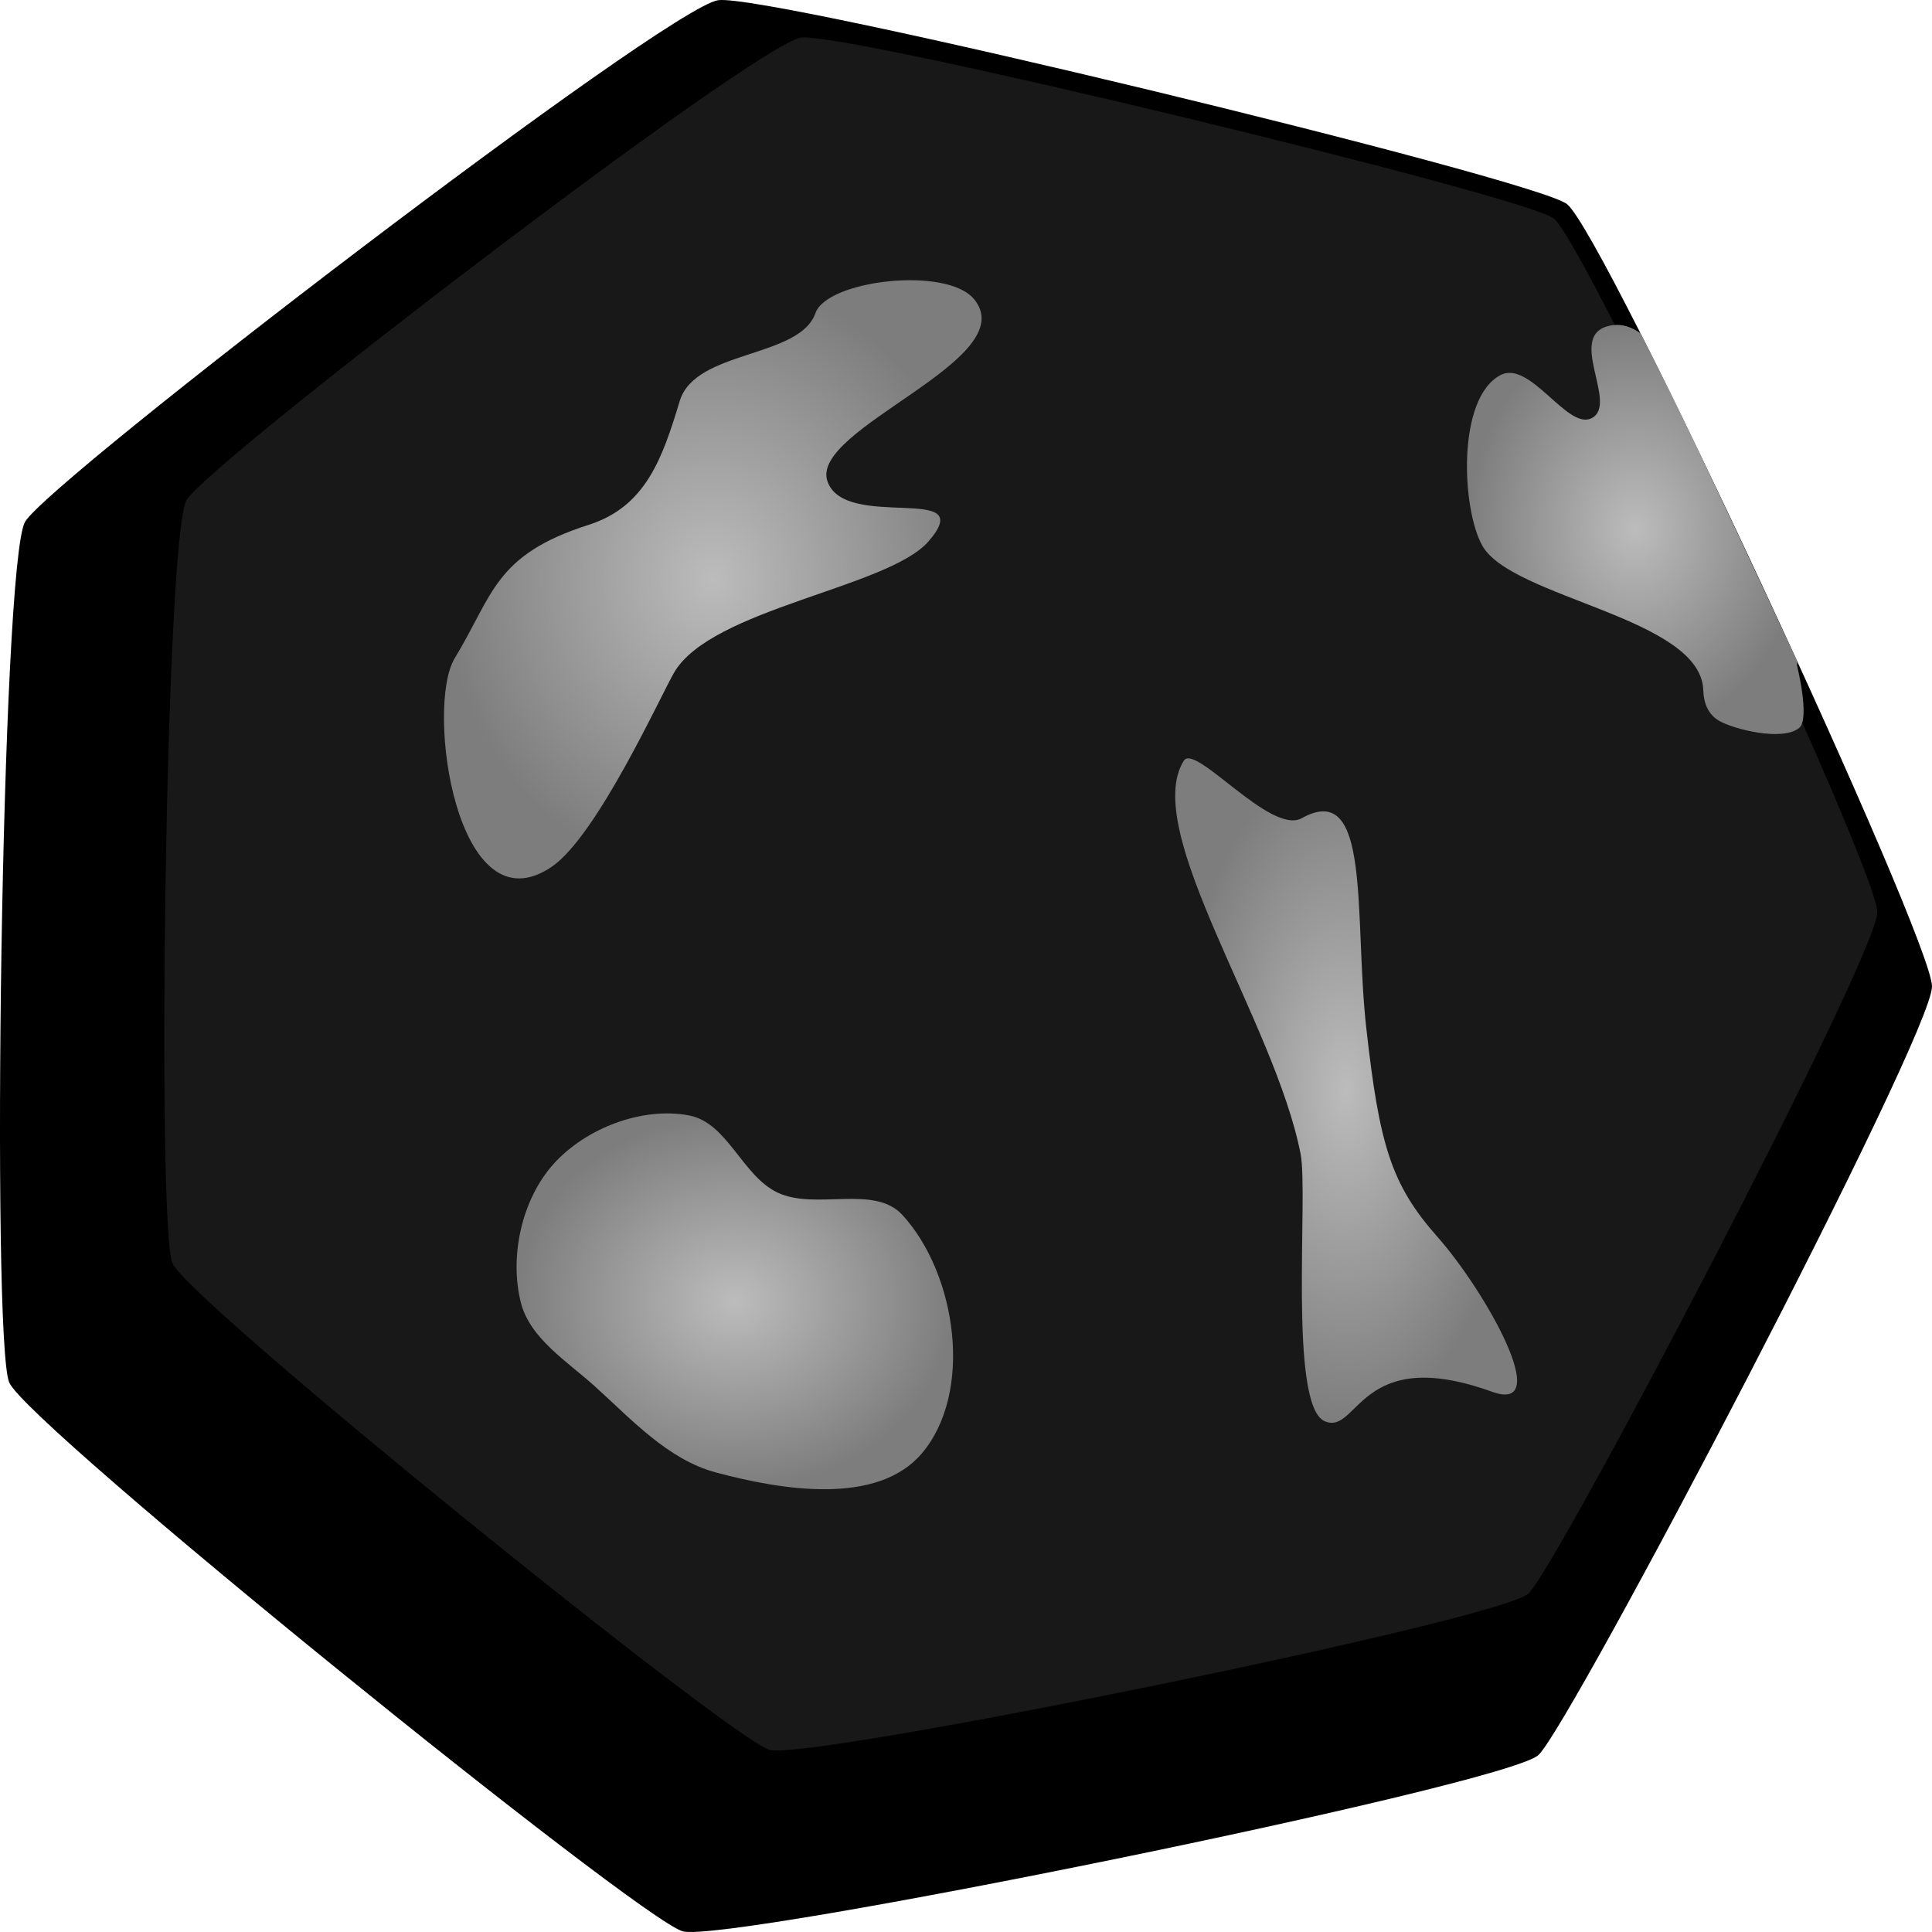
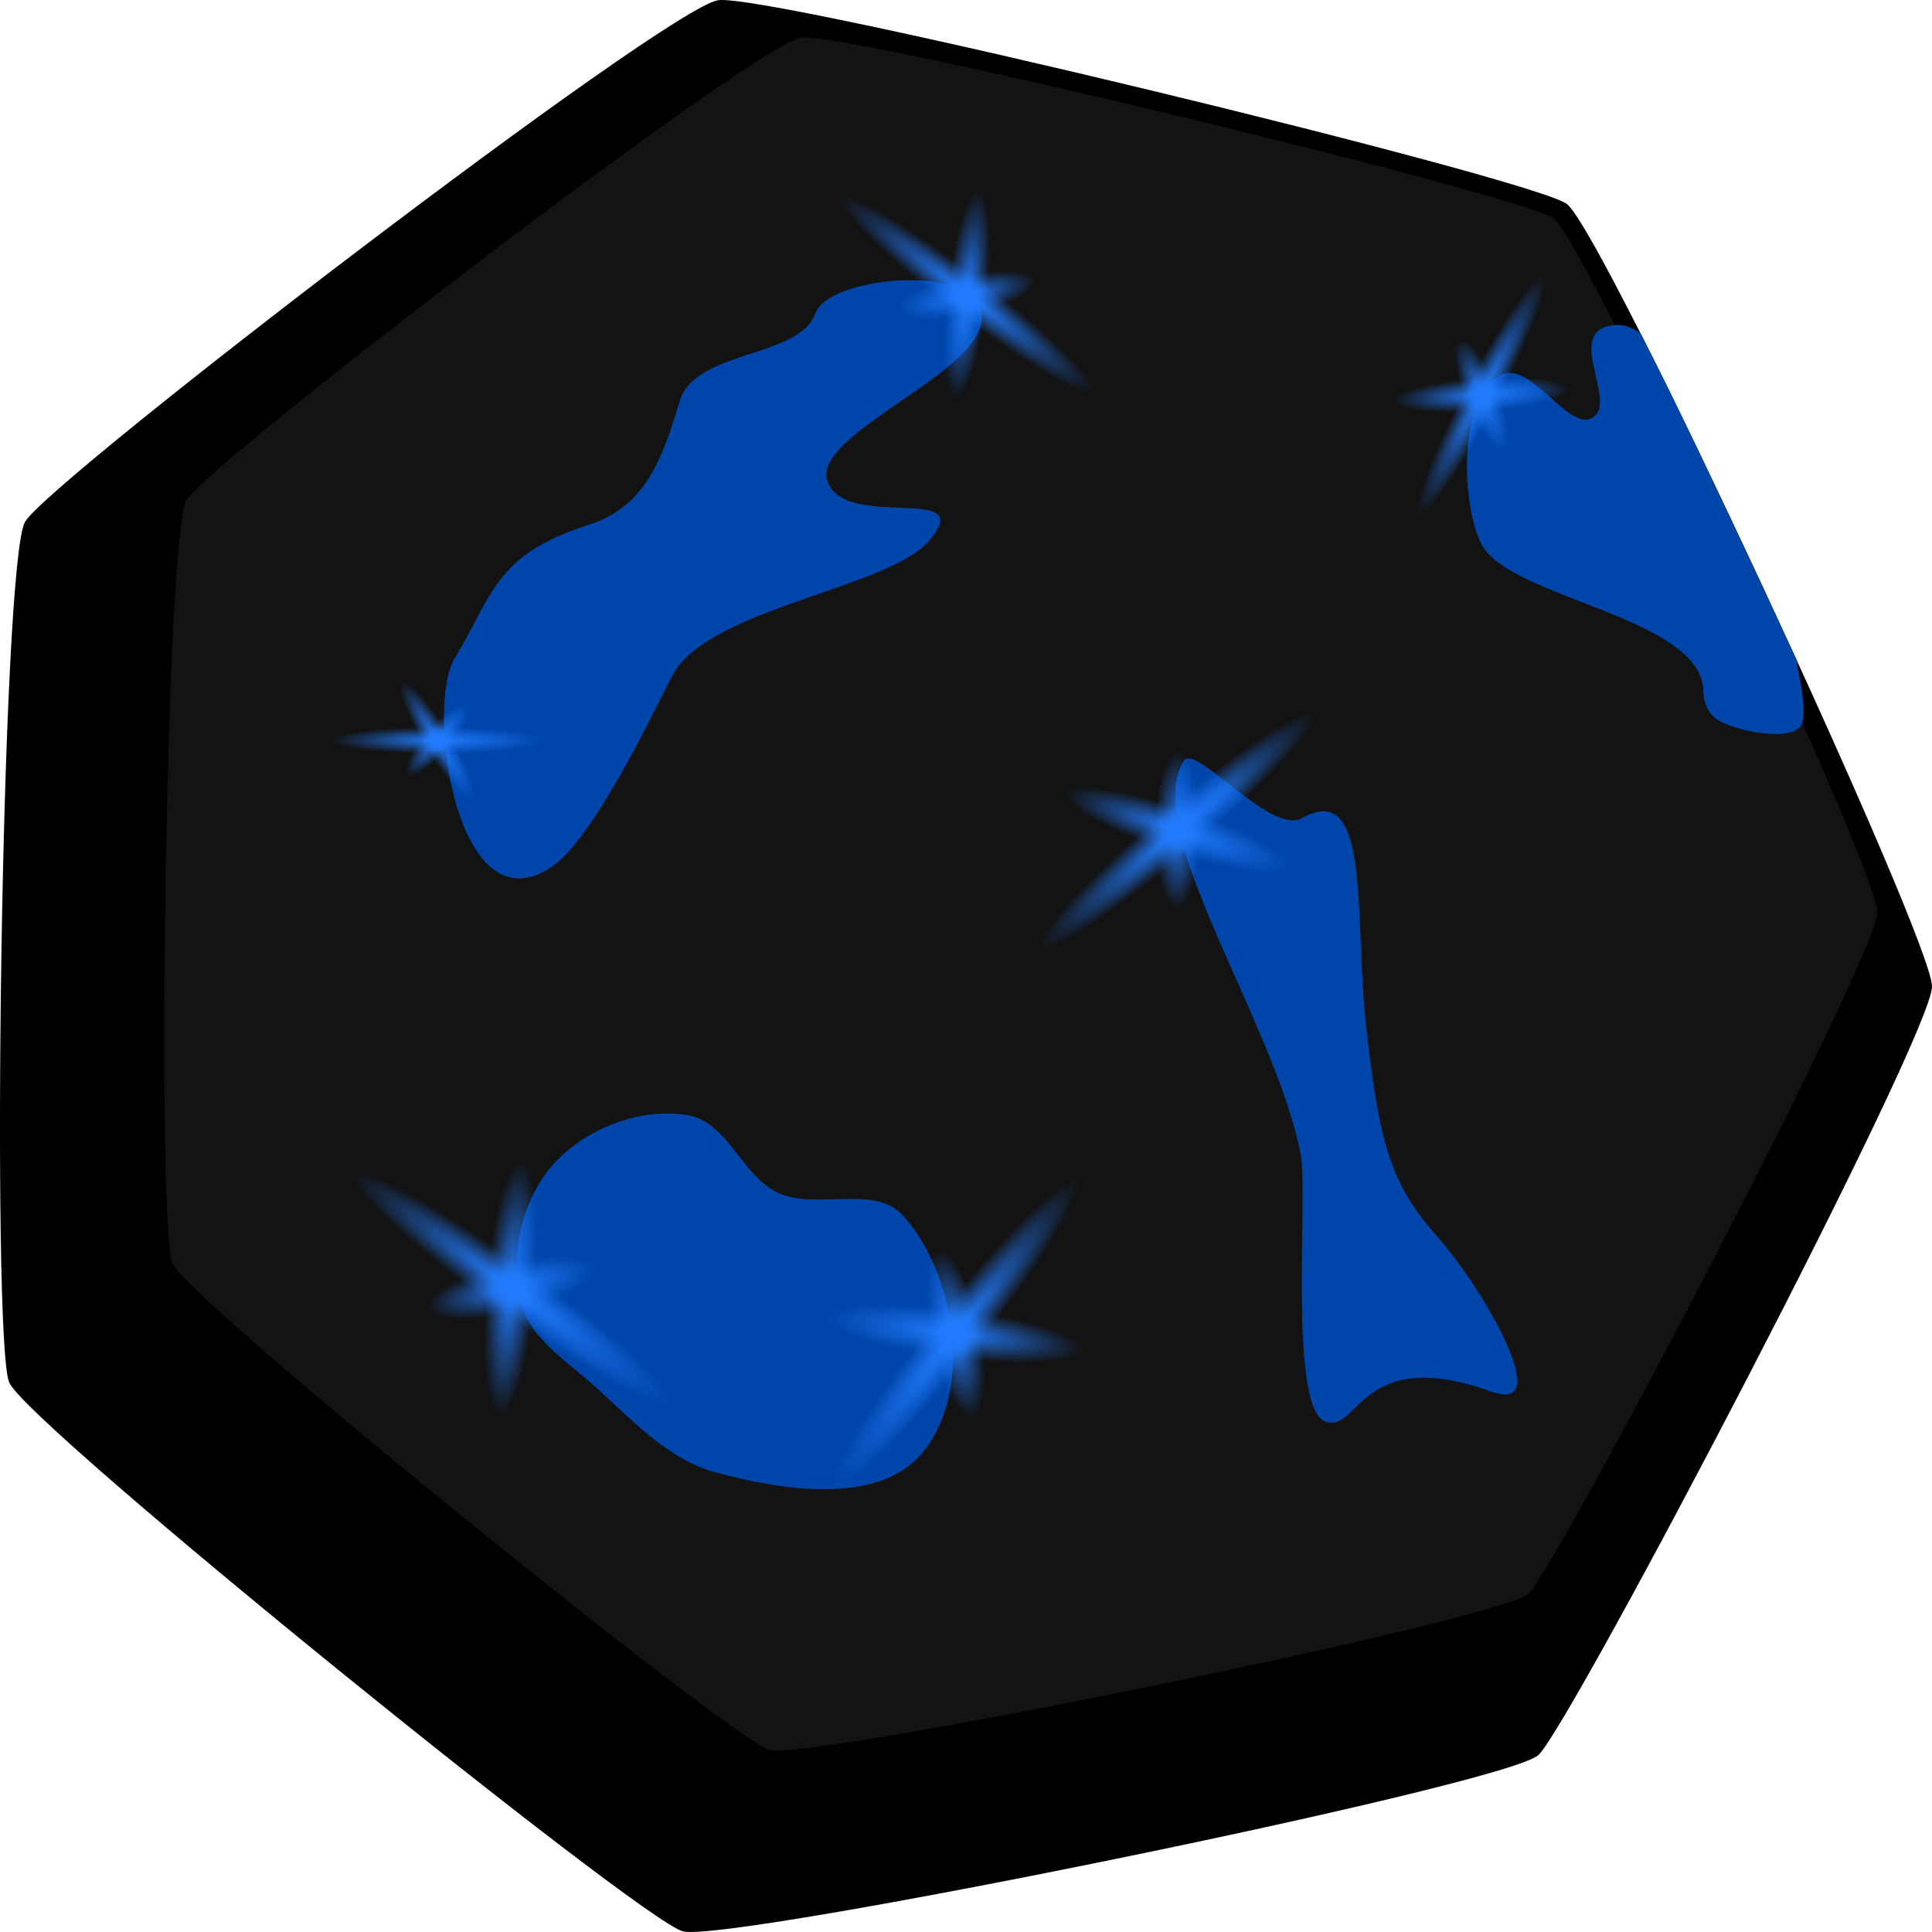
- <svg xmlns="http://www.w3.org/2000/svg" width="100px" height="100px" version="1.1" xml:space="preserve" style="fill-rule:evenodd;clip-rule:evenodd;stroke-linejoin:round;stroke-miterlimit:1.414;">
+ <svg xmlns="http://www.w3.org/2000/svg" width="100px" height="100px" viewBox="0 0 100 100" version="1.1" xml:space="preserve" style="fill-rule:evenodd;clip-rule:evenodd;stroke-linejoin:round;stroke-miterlimit:1.414;">
  <g>
    <path id="path3704" d="M37.173,0.01c2.584,-0.366 42.271,9.239 43.936,10.555c1.942,1.536 18.867,37.964 18.891,40.488c0.024,2.523 -18.692,38.223 -20.37,39.787c-1.679,1.564 -42.019,9.758 -44.292,9.125c-2.273,-0.632 -33.928,-26.211 -34.861,-28.408c-0.932,-2.197 -0.414,-42.42 0.821,-44.549c1.243,-2.14 33.194,-26.618 35.875,-26.998l0,0Z" style="fill-rule:nonzero;" />
-     <path id="path3706" d="M41.464,1.947c2.291,-0.325 37.48,8.192 38.955,9.359c1.723,1.362 16.73,33.662 16.751,35.9c0.022,2.237 -16.572,33.891 -18.06,35.277c-1.489,1.388 -37.258,8.651 -39.273,8.092c-2.015,-0.561 -30.084,-23.241 -30.911,-25.189c-0.825,-1.948 -0.367,-37.613 0.729,-39.501c1.101,-1.898 29.432,-23.601 31.809,-23.938l0,0Z" style="fill:#181818;fill-rule:nonzero;" />
-     <path id="path3710" d="M77.22,72.035c-6.894,-2.487 -6.906,2.273 -8.651,1.529c-1.897,-0.81 -0.841,-11.737 -1.25,-13.834c-1.332,-6.85 -8.297,-16.75 -6.047,-20.353c0.586,-0.941 4.499,3.869 6.107,2.972c3.628,-2.023 2.687,5.051 3.341,10.873c0.679,6.056 1.282,8.086 3.691,10.808c2.443,2.759 6.088,9.189 2.809,8.005l0,0Z" style="fill:url(#_Radial1);fill-rule:nonzero;" />
-     <path id="path3708" d="M82.361,21.655c1.505,-0.717 -1.452,-4.45 1.095,-4.821c0.513,-0.075 1.01,0.096 1.459,0.418c0,0 1.378,2.635 3.652,7.455c2.286,4.832 4.464,9.53 4.464,9.53c-0.017,0.078 0.001,0.119 -0.02,0.194c0,0 0.683,2.747 0.123,3.237c-0.864,0.728 -3.416,0.068 -4.144,-0.354c-0.569,-0.33 -0.803,-0.89 -0.828,-1.577c-0.101,-3.778 -9.929,-4.772 -11.444,-7.504c-1.062,-1.913 -1.317,-7.616 0.94,-8.814c1.532,-0.813 3.451,2.832 4.702,2.236l0.001,0Z" style="fill:url(#_Radial2);fill-rule:nonzero;" />
-     <path id="path3712" d="M50.423,15.491c2.559,3.129 -8.546,6.693 -7.594,9.423c0.91,2.611 7.913,0.019 5.229,3.109c-2.088,2.404 -11.243,3.475 -13.168,6.791c-0.69,1.188 -3.977,8.431 -6.318,10.039c-4.945,3.396 -6.568,-8.272 -5.038,-10.78c1.991,-3.265 2.04,-5.347 6.933,-6.907c2.964,-0.945 3.817,-3.445 4.719,-6.419c0.803,-2.647 6.194,-2.191 7.024,-4.545c0.602,-1.706 6.801,-2.438 8.213,-0.711l0,0Z" style="fill:url(#_Radial3);fill-rule:nonzero;" />
-     <path id="path3714" d="M26.957,67.413c-0.599,-2.386 0.049,-5.341 1.706,-7.179c1.647,-1.826 4.557,-2.959 6.993,-2.502c2.004,0.375 2.748,3.114 4.583,3.992c1.972,0.944 5.002,-0.439 6.471,1.164c2.812,3.065 3.693,9.194 0.991,12.354c-2.299,2.687 -7.217,1.896 -10.658,0.969c-2.485,-0.67 -4.361,-2.749 -6.262,-4.462c-1.434,-1.292 -3.357,-2.478 -3.824,-4.336l0,0Z" style="fill:url(#_Radial4);fill-rule:nonzero;" />
+     <path id="path3706" d="M41.464,1.947c2.291,-0.325 37.48,8.192 38.955,9.359c1.723,1.362 16.73,33.662 16.751,35.9c0.022,2.237 -16.572,33.891 -18.06,35.277c-1.489,1.388 -37.258,8.651 -39.273,8.092c-2.015,-0.561 -30.084,-23.241 -30.911,-25.189c-0.825,-1.948 -0.367,-37.613 0.729,-39.501c1.101,-1.898 29.432,-23.601 31.809,-23.938l0,0Z" style="fill:#131313;fill-rule:nonzero;" />
+     <path id="path3710" d="M77.22,72.035c-6.894,-2.487 -6.906,2.273 -8.651,1.529c-1.897,-0.81 -0.841,-11.737 -1.25,-13.834c-1.332,-6.85 -8.297,-16.75 -6.047,-20.353c0.586,-0.941 4.499,3.869 6.107,2.972c3.628,-2.023 2.687,5.051 3.341,10.873c0.679,6.056 1.282,8.086 3.691,10.808c2.443,2.759 6.088,9.189 2.809,8.005l0,0Z" style="fill:#0046aa;fill-rule:nonzero;" />
+     <path id="path3708" d="M82.361,21.655c1.505,-0.717 -1.452,-4.45 1.095,-4.821c0.513,-0.075 1.01,0.096 1.459,0.418c0,0 1.378,2.635 3.652,7.455c2.286,4.832 4.464,9.53 4.464,9.53c-0.017,0.078 0.001,0.119 -0.02,0.194c0,0 0.683,2.747 0.123,3.237c-0.864,0.728 -3.416,0.068 -4.144,-0.354c-0.569,-0.33 -0.803,-0.89 -0.828,-1.577c-0.101,-3.778 -9.929,-4.772 -11.444,-7.504c-1.062,-1.913 -1.317,-7.616 0.94,-8.814c1.532,-0.813 3.451,2.832 4.702,2.236l0.001,0Z" style="fill:#0046aa;fill-rule:nonzero;" />
+     <path id="path3712" d="M50.423,15.491c2.559,3.129 -8.546,6.693 -7.594,9.423c0.91,2.611 7.913,0.019 5.229,3.109c-2.088,2.404 -11.243,3.475 -13.168,6.791c-0.69,1.188 -3.977,8.431 -6.318,10.039c-4.945,3.396 -6.568,-8.272 -5.038,-10.78c1.991,-3.265 2.04,-5.347 6.933,-6.907c2.964,-0.945 3.817,-3.445 4.719,-6.419c0.803,-2.647 6.194,-2.191 7.024,-4.545c0.602,-1.706 6.801,-2.438 8.213,-0.711l0,0Z" style="fill:#0046aa;fill-rule:nonzero;" />
+     <path id="path3714" d="M26.957,67.413c-0.599,-2.386 0.049,-5.341 1.706,-7.179c1.647,-1.826 4.557,-2.959 6.993,-2.502c2.004,0.375 2.748,3.114 4.583,3.992c1.972,0.944 5.002,-0.439 6.471,1.164c2.812,3.065 3.693,9.194 0.991,12.354c-2.299,2.687 -7.217,1.896 -10.658,0.969c-2.485,-0.67 -4.361,-2.749 -6.262,-4.462c-1.434,-1.292 -3.357,-2.478 -3.824,-4.336l0,0Z" style="fill:#0046aa;fill-rule:nonzero;" />
+   </g>
+   <g>
+     <g>
+       <path d="M50.692,14.441c3.624,2.779 6.283,5.406 5.934,5.86c-0.349,0.455 -3.574,-1.432 -7.198,-4.212c-3.624,-2.78 -6.283,-5.406 -5.934,-5.861c0.349,-0.455 3.574,1.433 7.198,4.213Z" style="fill:url(#_Radial1);" />
+       <path d="M50.273,16.281c-1.957,0.41 -3.642,0.287 -3.759,-0.275c-0.117,-0.561 1.376,-1.349 3.333,-1.758c1.957,-0.409 3.642,-0.286 3.759,0.275c0.117,0.561 -1.376,1.349 -3.333,1.758Z" style="fill:url(#_Radial2);" />
+       <path d="M51.092,15.377c-0.326,2.987 -1.053,5.362 -1.623,5.3c-0.569,-0.062 -0.767,-2.538 -0.442,-5.525c0.326,-2.987 1.054,-5.362 1.624,-5.3c0.569,0.063 0.767,2.538 0.441,5.525Z" style="fill:url(#_Radial3);" />
+     </g>
+     <g>
+       <path d="M50.462,69.82c-3.465,4.381 -6.724,7.585 -7.274,7.15c-0.55,-0.435 1.816,-4.345 5.281,-8.726c3.465,-4.381 6.724,-7.585 7.274,-7.15c0.55,0.434 -1.817,4.345 -5.281,8.726Z" style="fill:url(#_Radial4);" />
+       <path d="M48.218,69.274c-0.465,-2.401 -0.284,-4.458 0.404,-4.592c0.688,-0.133 1.625,1.708 2.09,4.108c0.466,2.401 0.285,4.458 -0.403,4.592c-0.689,0.133 -1.625,-1.708 -2.091,-4.108Z" style="fill:url(#_Radial5);" />
+       <path d="M49.309,70.292c-3.647,-0.452 -6.537,-1.384 -6.451,-2.08c0.086,-0.696 3.117,-0.893 6.764,-0.441c3.647,0.453 6.537,1.385 6.451,2.081c-0.086,0.695 -3.117,0.893 -6.764,0.44Z" style="fill:url(#_Radial6);" />
+     </g>
+     <g>
+       <path d="M25.691,67.692c-4.528,-3.271 -7.87,-6.388 -7.46,-6.956c0.411,-0.568 4.42,1.626 8.948,4.897c4.528,3.271 7.87,6.388 7.46,6.956c-0.411,0.568 -4.42,-1.626 -8.948,-4.897Z" style="fill:url(#_Radial7);" />
+       <path d="M26.139,65.427c2.378,-0.569 4.442,-0.478 4.605,0.204c0.163,0.682 -1.635,1.697 -4.013,2.267c-2.378,0.569 -4.442,0.478 -4.605,-0.204c-0.163,-0.682 1.635,-1.697 4.013,-2.267Z" style="fill:url(#_Radial8);" />
+       <path d="M25.169,66.561c0.293,-3.663 1.099,-6.591 1.798,-6.535c0.698,0.056 1.027,3.075 0.734,6.738c-0.293,3.663 -1.099,6.591 -1.798,6.535c-0.699,-0.056 -1.028,-3.075 -0.734,-6.738Z" style="fill:url(#_Radial9);" />
+     </g>
+     <g>
+       <path d="M61.709,43.862c-3.918,3.347 -7.44,5.665 -7.86,5.173c-0.42,-0.491 2.42,-3.608 6.338,-6.955c3.918,-3.347 7.44,-5.665 7.86,-5.173c0.42,0.491 -2.42,3.608 -6.338,6.955Z" style="fill:url(#_Radial10);" />
+       <path d="M59.776,42.967c0.008,-2.256 0.539,-4.086 1.185,-4.084c0.647,0.003 1.166,1.836 1.159,4.092c-0.007,2.256 -0.538,4.085 -1.185,4.083c-0.647,-0.002 -1.166,-1.835 -1.159,-4.091Z" style="fill:url(#_Radial11);" />
+       <path d="M60.582,44.084c-3.22,-1.061 -5.67,-2.42 -5.468,-3.035c0.202,-0.614 2.981,-0.252 6.201,0.809c3.22,1.06 5.67,2.42 5.467,3.035c-0.202,0.614 -2.98,0.252 -6.2,-0.809Z" style="fill:url(#_Radial12);" />
+     </g>
+     <g>
+       <path d="M75.902,20.029c1.79,-3.421 3.592,-6.017 4.021,-5.792c0.43,0.225 -0.675,3.185 -2.465,6.606c-1.79,3.421 -3.592,6.017 -4.021,5.792c-0.43,-0.225 0.675,-3.185 2.465,-6.606Z" style="fill:url(#_Radial13);" />
+       <path d="M77.496,20.112c0.625,1.57 0.766,2.991 0.316,3.17c-0.45,0.179 -1.323,-0.951 -1.948,-2.521c-0.625,-1.571 -0.766,-2.992 -0.316,-3.171c0.45,-0.179 1.323,0.951 1.948,2.522Z" style="fill:url(#_Radial14);" />
+       <path d="M76.624,19.56c2.535,-0.162 4.618,0.1 4.649,0.583c0.031,0.484 -2.002,1.008 -4.537,1.169c-2.535,0.162 -4.619,-0.1 -4.649,-0.583c-0.031,-0.484 2.002,-1.008 4.537,-1.169Z" style="fill:url(#_Radial15);" />
+     </g>
+     <g>
+       <ellipse cx="22.617" cy="38.319" rx="5.471" ry="0.687" style="fill:url(#_Radial16);" />
+       <path d="M23.138,38.766c-0.862,1.003 -1.795,1.616 -2.083,1.369c-0.287,-0.247 0.179,-1.262 1.041,-2.264c0.862,-1.002 1.795,-1.615 2.082,-1.368c0.288,0.247 -0.179,1.261 -1.04,2.263Z" style="fill:url(#_Radial17);" />
+       <path d="M23.204,37.962c1.031,1.698 1.605,3.236 1.281,3.433c-0.324,0.197 -1.424,-1.022 -2.455,-2.72c-1.031,-1.698 -1.605,-3.236 -1.281,-3.433c0.324,-0.197 1.424,1.022 2.455,2.72Z" style="fill:url(#_Radial18);" />
+     </g>
  </g>
  <defs>
-     <radialGradient id="_Radial1" cx="0" cy="0" r="1" gradientUnits="userSpaceOnUse" gradientTransform="matrix(8.84826,0,0,17.1948,69.6762,56.4491)">
-       <stop offset="0" style="stop-color:#bcbcbc;stop-opacity:1" />
-       <stop offset="1" style="stop-color:#7d7d7d;stop-opacity:1" />
+     <radialGradient id="_Radial1" cx="0" cy="0" r="1" gradientUnits="userSpaceOnUse" gradientTransform="matrix(6.56596,5.0368,-0.632149,0.824068,50.06,15.2646)">
+       <stop offset="0" style="stop-color:#227cfe;stop-opacity:1" />
+       <stop offset="1" style="stop-color:#227cfe;stop-opacity:0" />
    </radialGradient>
-     <radialGradient id="_Radial2" cx="0" cy="0" r="1" gradientUnits="userSpaceOnUse" gradientTransform="matrix(8.71234,0,0,10.5887,84.6422,27.4051)">
-       <stop offset="0" style="stop-color:#bcbcbc;stop-opacity:1" />
-       <stop offset="1" style="stop-color:#7d7d7d;stop-opacity:1" />
+     <radialGradient id="_Radial2" cx="0" cy="0" r="1" gradientUnits="userSpaceOnUse" gradientTransform="matrix(-3.54603,0.741874,-0.212685,-1.0166,50.06,15.2646)">
+       <stop offset="0" style="stop-color:#227cfe;stop-opacity:1" />
+       <stop offset="1" style="stop-color:#227cfe;stop-opacity:0" />
    </radialGradient>
-     <radialGradient id="_Radial3" cx="0" cy="0" r="1" gradientUnits="userSpaceOnUse" gradientTransform="matrix(13.9137,0,0,15.4819,36.8933,29.9858)">
-       <stop offset="0" style="stop-color:#bcbcbc;stop-opacity:1" />
-       <stop offset="1" style="stop-color:#7d7d7d;stop-opacity:1" />
+     <radialGradient id="_Radial3" cx="0" cy="0" r="1" gradientUnits="userSpaceOnUse" gradientTransform="matrix(-0.590595,5.4121,-1.03248,-0.112669,50.06,15.2646)">
+       <stop offset="0" style="stop-color:#227cfe;stop-opacity:1" />
+       <stop offset="1" style="stop-color:#227cfe;stop-opacity:0" />
    </radialGradient>
-     <radialGradient id="_Radial4" cx="0" cy="0" r="1" gradientUnits="userSpaceOnUse" gradientTransform="matrix(11.297,0,0,9.72597,38.0348,67.3566)">
-       <stop offset="0" style="stop-color:#bcbcbc;stop-opacity:1" />
-       <stop offset="1" style="stop-color:#7d7d7d;stop-opacity:1" />
+     <radialGradient id="_Radial4" cx="0" cy="0" r="1" gradientUnits="userSpaceOnUse" gradientTransform="matrix(-6.27773,7.93827,-0.996301,-0.787893,49.4654,69.0319)">
+       <stop offset="0" style="stop-color:#227cfe;stop-opacity:1" />
+       <stop offset="1" style="stop-color:#227cfe;stop-opacity:0" />
+     </radialGradient>
+     <radialGradient id="_Radial5" cx="0" cy="0" r="1" gradientUnits="userSpaceOnUse" gradientTransform="matrix(-0.843208,-4.34963,1.24698,-0.241736,49.4654,69.0319)">
+       <stop offset="0" style="stop-color:#227cfe;stop-opacity:1" />
+       <stop offset="1" style="stop-color:#227cfe;stop-opacity:0" />
+     </radialGradient>
+     <radialGradient id="_Radial6" cx="0" cy="0" r="1" gradientUnits="userSpaceOnUse" gradientTransform="matrix(-6.60752,-0.819874,0.156409,-1.26053,49.4654,69.0319)">
+       <stop offset="0" style="stop-color:#227cfe;stop-opacity:1" />
+       <stop offset="1" style="stop-color:#227cfe;stop-opacity:0" />
+     </radialGradient>
+     <radialGradient id="_Radial7" cx="0" cy="0" r="1" gradientUnits="userSpaceOnUse" gradientTransform="matrix(-8.20382,-5.92651,0.743812,-1.02963,26.4349,66.6625)">
+       <stop offset="0" style="stop-color:#227cfe;stop-opacity:1" />
+       <stop offset="1" style="stop-color:#227cfe;stop-opacity:0" />
+     </radialGradient>
+     <radialGradient id="_Radial8" cx="0" cy="0" r="1" gradientUnits="userSpaceOnUse" gradientTransform="matrix(4.30884,-1.0316,0.295745,1.23528,26.4349,66.6625)">
+       <stop offset="0" style="stop-color:#227cfe;stop-opacity:1" />
+       <stop offset="1" style="stop-color:#227cfe;stop-opacity:0" />
+     </radialGradient>
+     <radialGradient id="_Radial9" cx="0" cy="0" r="1" gradientUnits="userSpaceOnUse" gradientTransform="matrix(0.531698,-6.63692,1.26614,0.101433,26.4349,66.6625)">
+       <stop offset="0" style="stop-color:#227cfe;stop-opacity:1" />
+       <stop offset="1" style="stop-color:#227cfe;stop-opacity:0" />
+     </radialGradient>
+     <radialGradient id="_Radial10" cx="0" cy="0" r="1" gradientUnits="userSpaceOnUse" gradientTransform="matrix(-7.09921,6.0644,-0.76112,-0.890994,60.9482,42.9709)">
+       <stop offset="0" style="stop-color:#227cfe;stop-opacity:1" />
+       <stop offset="1" style="stop-color:#227cfe;stop-opacity:0" />
+     </radialGradient>
+     <radialGradient id="_Radial11" cx="0" cy="0" r="1" gradientUnits="userSpaceOnUse" gradientTransform="matrix(0.0132785,-4.08746,1.17182,0.00380676,60.9482,42.9709)">
+       <stop offset="0" style="stop-color:#227cfe;stop-opacity:1" />
+       <stop offset="1" style="stop-color:#227cfe;stop-opacity:0" />
+     </radialGradient>
+     <radialGradient id="_Radial12" cx="0" cy="0" r="1" gradientUnits="userSpaceOnUse" gradientTransform="matrix(-5.83423,-1.92163,0.366594,-1.11301,60.9482,42.9709)">
+       <stop offset="0" style="stop-color:#227cfe;stop-opacity:1" />
+       <stop offset="1" style="stop-color:#227cfe;stop-opacity:0" />
+     </radialGradient>
+     <radialGradient id="_Radial13" cx="0" cy="0" r="1" gradientUnits="userSpaceOnUse" gradientTransform="matrix(3.24319,-6.19906,0.778019,0.407041,76.6799,20.436)">
+       <stop offset="0" style="stop-color:#227cfe;stop-opacity:1" />
+       <stop offset="1" style="stop-color:#227cfe;stop-opacity:0" />
+     </radialGradient>
+     <radialGradient id="_Radial14" cx="0" cy="0" r="1" gradientUnits="userSpaceOnUse" gradientTransform="matrix(1.13203,2.84593,-0.815887,0.324536,76.6799,20.436)">
+       <stop offset="0" style="stop-color:#227cfe;stop-opacity:1" />
+       <stop offset="1" style="stop-color:#227cfe;stop-opacity:0" />
+     </radialGradient>
+     <radialGradient id="_Radial15" cx="0" cy="0" r="1" gradientUnits="userSpaceOnUse" gradientTransform="matrix(4.59337,-0.292765,0.0558513,0.876286,76.6799,20.436)">
+       <stop offset="0" style="stop-color:#227cfe;stop-opacity:1" />
+       <stop offset="1" style="stop-color:#227cfe;stop-opacity:0" />
+     </radialGradient>
+     <radialGradient id="_Radial16" cx="0" cy="0" r="1" gradientUnits="userSpaceOnUse" gradientTransform="matrix(5.47086,0,0,0.686626,22.6169,38.3186)">
+       <stop offset="0" style="stop-color:#227cfe;stop-opacity:1" />
+       <stop offset="1" style="stop-color:#227cfe;stop-opacity:0" />
+     </radialGradient>
+     <radialGradient id="_Radial17" cx="0" cy="0" r="1" gradientUnits="userSpaceOnUse" gradientTransform="matrix(-1.56153,1.816,-0.520623,-0.447669,22.6169,38.3186)">
+       <stop offset="0" style="stop-color:#227cfe;stop-opacity:1" />
+       <stop offset="1" style="stop-color:#227cfe;stop-opacity:0" />
+     </radialGradient>
+     <radialGradient id="_Radial18" cx="0" cy="0" r="1" gradientUnits="userSpaceOnUse" gradientTransform="matrix(1.86794,3.07653,-0.586915,0.35635,22.6169,38.3186)">
+       <stop offset="0" style="stop-color:#227cfe;stop-opacity:1" />
+       <stop offset="1" style="stop-color:#227cfe;stop-opacity:0" />
    </radialGradient>
  </defs>
</svg>
